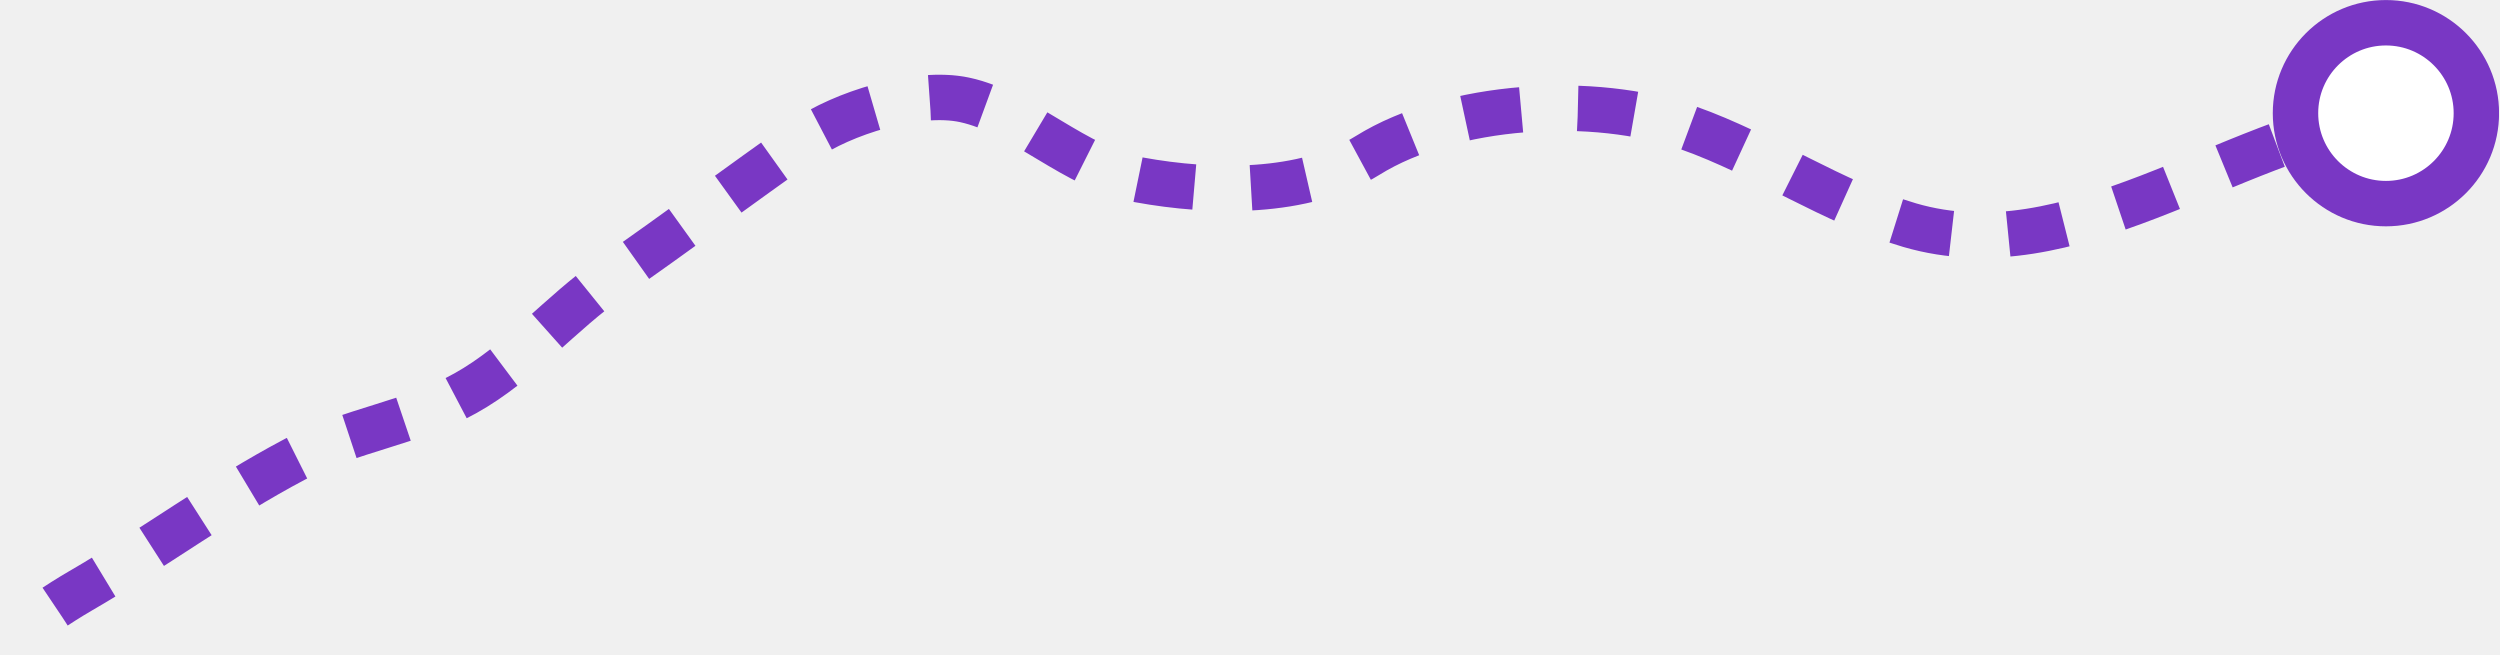
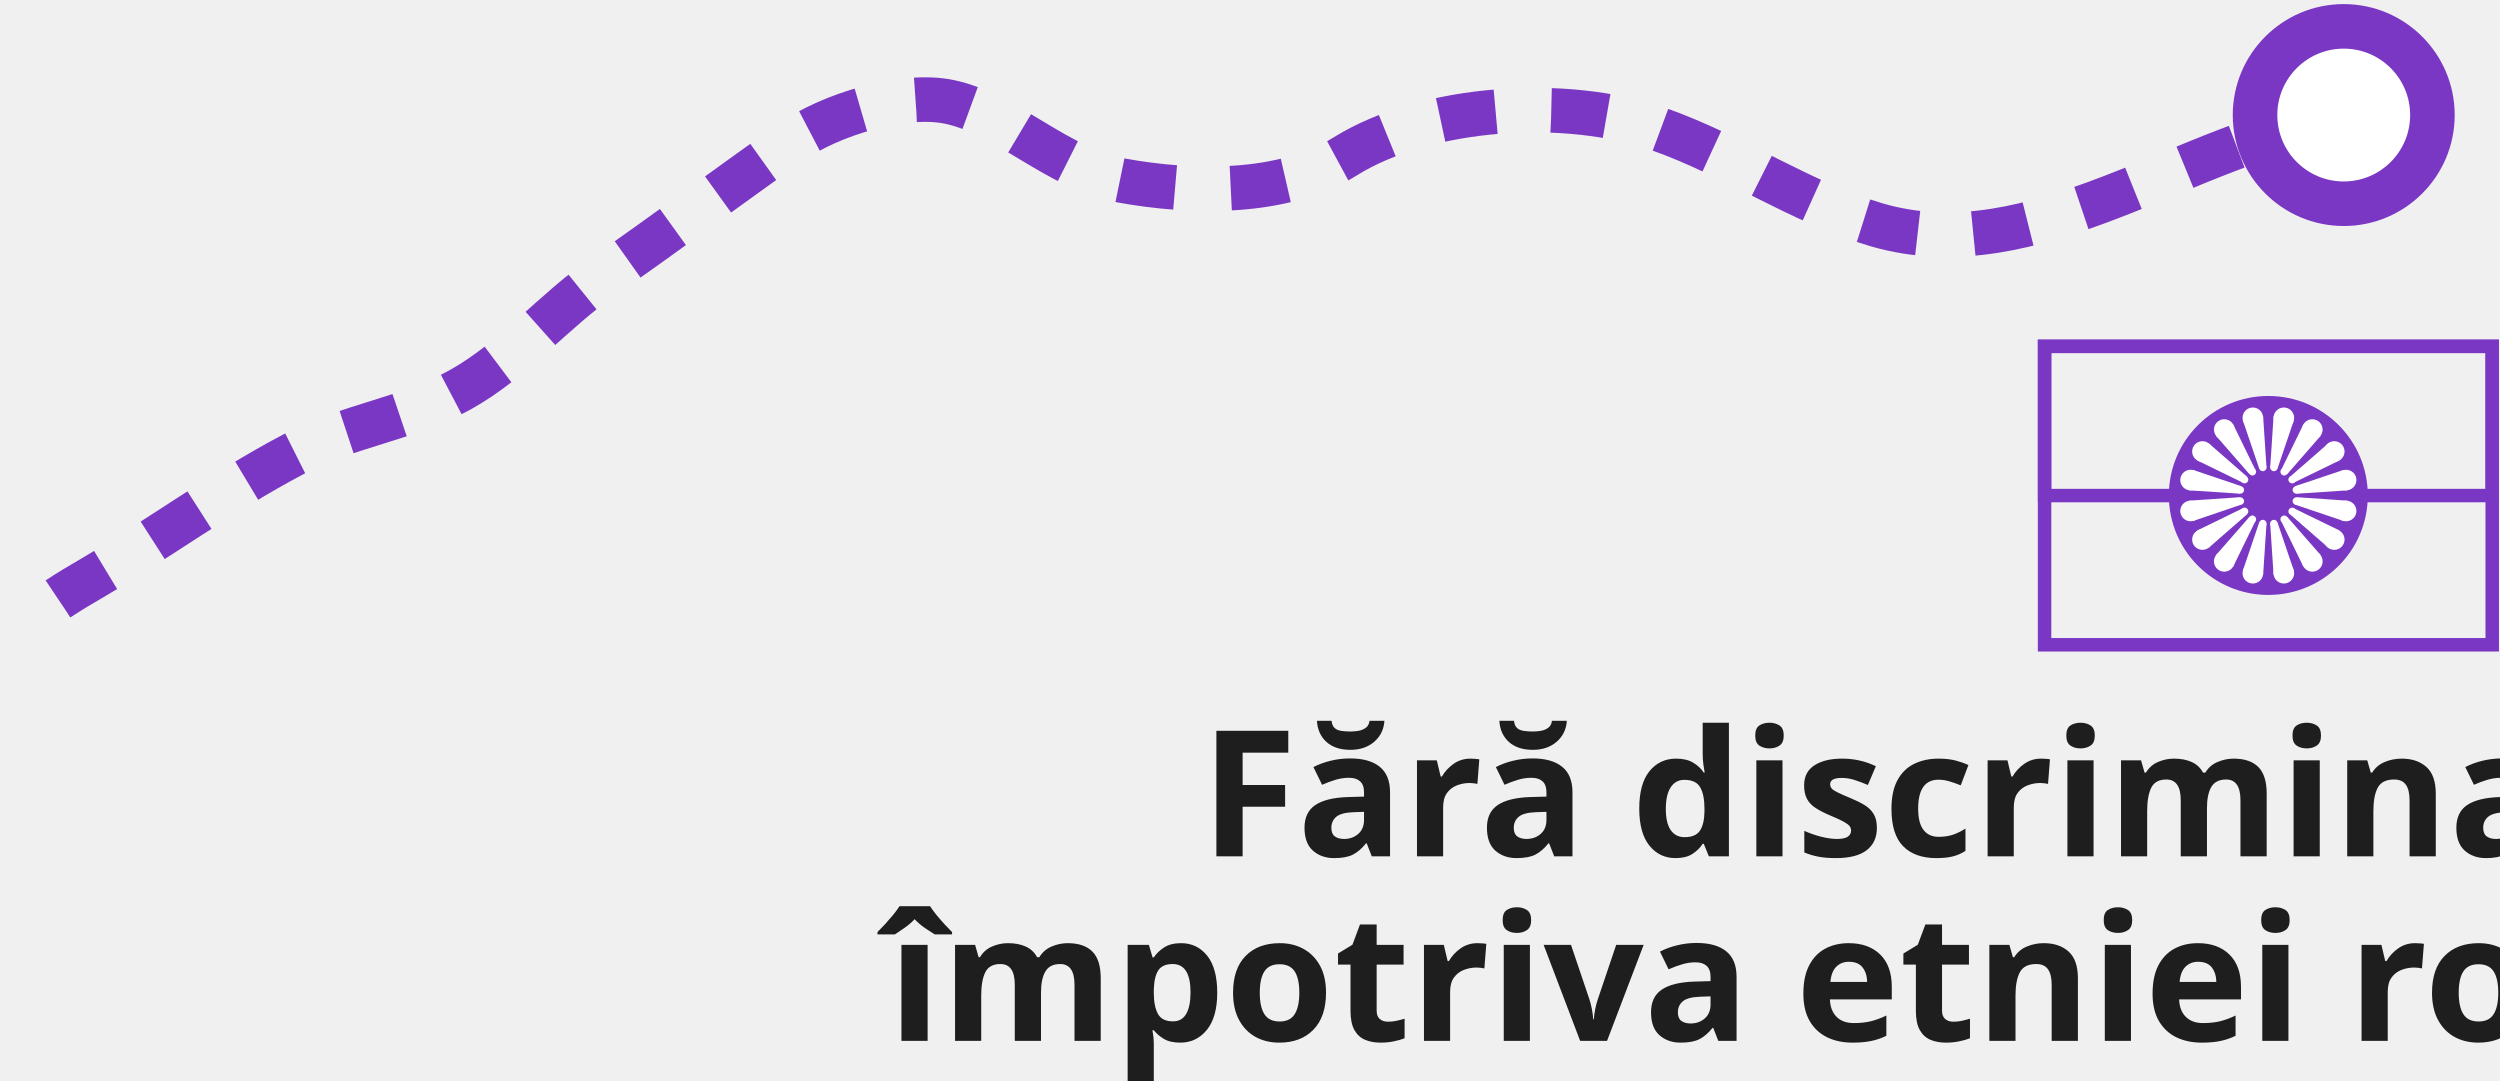
- <svg xmlns="http://www.w3.org/2000/svg" width="558" height="146" viewBox="0 0 558 146" fill="none">
-   <g clip-path="url(#clip0)">
-     <path d="M532.539 25.643C496.979 31.183 462.229 60.744 426.264 50.26C408.97 45.207 393.919 34.588 376.814 28.535C355.71 21.077 323.879 23.103 305.288 34.669C291.075 43.532 270.296 43.072 254.299 40.154C239.815 37.506 228.466 25.13 215.307 22.293C204.606 19.996 187.907 25.319 179.476 31.237C165.02 41.37 150.969 51.908 136.431 61.987C125.055 69.878 116.003 81.037 103.843 87.793C91.792 94.494 78.389 95.872 65.905 102.466C49.044 111.356 34.236 122.461 17.996 131.865C12.97 134.783 7.971 138.242 3.107 141.944" stroke="#7937C4" stroke-width="10.138" stroke-miterlimit="10" stroke-linejoin="round" stroke-dasharray="12.67 12.67" />
-     <path d="M532.54 45.449C543.688 45.449 552.725 36.412 552.725 25.264C552.725 14.116 543.688 5.079 532.54 5.079C521.392 5.079 512.355 14.116 512.355 25.264C512.355 36.412 521.392 45.449 532.54 45.449Z" fill="white" stroke="#7937C4" stroke-width="10.138" stroke-miterlimit="10" stroke-linecap="round" stroke-linejoin="round" />
-   </g>
-   <defs>
-     <clipPath id="clip0">
-       <rect width="557.777" height="145.997" fill="white" />
-     </clipPath>
-   </defs>
+ <svg xmlns="http://www.w3.org/2000/svg" width="569" height="246" viewBox="0 0 569 246" fill="none">
+   <path d="M533.432 26.564C497.872 32.104 463.122 61.665 427.156 51.181C409.863 46.128 394.812 35.508 377.707 29.456C356.603 21.998 324.772 24.024 306.181 35.59C291.968 44.453 271.188 43.993 255.192 41.075C240.708 38.427 229.359 26.051 216.2 23.214C205.499 20.917 188.8 26.24 180.369 32.158C165.913 42.291 151.862 52.829 137.324 62.908C125.948 70.799 116.896 81.958 104.736 88.714C92.684 95.415 79.282 96.793 66.798 103.386C49.937 112.276 35.129 123.382 18.889 132.786C13.863 135.704 8.864 139.163 4 142.865" stroke="#7937C4" stroke-width="10.138" stroke-miterlimit="10" stroke-linejoin="round" stroke-dasharray="12.67 12.67" />
+   <path d="M533.433 46.37C544.581 46.37 553.618 37.333 553.618 26.185C553.618 15.037 544.581 6 533.433 6C522.285 6 513.248 15.037 513.248 26.185C513.248 37.333 522.285 46.37 533.433 46.37Z" fill="white" stroke="#7937C4" stroke-width="10.138" stroke-miterlimit="10" stroke-linecap="round" stroke-linejoin="round" />
+   <path d="M567.229 78.83H465.344V146.753H567.229V78.83Z" stroke="#7937C4" stroke-width="3.065" stroke-miterlimit="10" />
+   <path d="M567.229 78.83H465.344V112.791H567.229V78.83Z" stroke="#7937C4" stroke-width="3.065" stroke-miterlimit="10" />
+   <path d="M516.272 135.406C528.776 135.406 538.913 125.27 538.913 112.766C538.913 100.261 528.776 90.124 516.272 90.124C503.768 90.124 493.631 100.261 493.631 112.766C493.631 125.27 503.768 135.406 516.272 135.406Z" fill="#7937C4" />
+   <path d="M498.574 111.607C499.869 111.607 500.919 110.557 500.919 109.262C500.919 107.967 499.869 106.917 498.574 106.917C497.279 106.917 496.229 107.967 496.229 109.262C496.229 110.557 497.279 111.607 498.574 111.607Z" fill="white" />
+   <path d="M509.896 112.362C510.369 112.362 510.753 111.978 510.753 111.505C510.753 111.031 510.369 110.647 509.896 110.647C509.423 110.647 509.039 111.031 509.039 111.505C509.039 111.978 509.423 112.362 509.896 112.362Z" fill="white" />
+   <path d="M498.271 111.606L509.768 112.362V111.001L498.498 108.126L498.271 111.606Z" fill="white" />
+   <path d="M499.182 106.967L510.099 110.648L509.67 111.934L498.098 110.169L499.182 106.967Z" fill="white" />
+   <path d="M501.275 105.102C502.569 105.102 503.619 104.052 503.619 102.757C503.619 101.462 502.569 100.413 501.275 100.413C499.979 100.413 498.93 101.462 498.93 102.757C498.93 104.052 499.979 105.102 501.275 105.102Z" fill="white" />
+   <path d="M510.854 110.018C511.328 110.018 511.712 109.635 511.712 109.161C511.712 108.688 511.328 108.304 510.854 108.304C510.381 108.304 509.997 108.688 509.997 109.161C509.997 109.635 510.381 110.018 510.854 110.018Z" fill="white" />
+   <path d="M500.092 104.8L510.429 109.843L511.034 108.632L501.605 101.749L500.092 104.8Z" fill="white" />
+   <path d="M502.712 100.892L511.385 108.455L510.478 109.489L500.393 103.413L502.712 100.892Z" fill="white" />
+   <path d="M506.242 100.11C507.537 100.11 508.587 99.061 508.587 97.766C508.587 96.471 507.537 95.421 506.242 95.421C504.947 95.421 503.897 96.471 503.897 97.766C503.897 99.061 504.947 100.11 506.242 100.11Z" fill="white" />
+   <path d="M512.643 108.227C513.117 108.227 513.5 107.843 513.5 107.369C513.5 106.896 513.117 106.512 512.643 106.512C512.17 106.512 511.786 106.896 511.786 107.369C511.786 107.843 512.17 108.227 512.643 108.227Z" fill="white" />
+   <path d="M504.376 99.202L511.94 107.875L512.949 106.993L506.872 96.908L504.376 99.202Z" fill="white" />
+   <path d="M508.282 96.606L513.324 106.943L512.088 107.549L505.256 98.043L508.282 96.606Z" fill="white" />
+   <path d="M512.746 97.437C514.041 97.437 515.091 96.387 515.091 95.092C515.091 93.797 514.041 92.748 512.746 92.748C511.451 92.748 510.401 93.797 510.401 95.092C510.401 96.387 511.451 97.437 512.746 97.437Z" fill="white" />
+   <path d="M515.017 107.243C515.49 107.243 515.874 106.859 515.874 106.386C515.874 105.912 515.49 105.528 515.017 105.528C514.543 105.528 514.159 105.912 514.159 106.386C514.159 106.859 514.543 107.243 515.017 107.243Z" fill="white" />
+   <path d="M510.48 95.696L514.187 106.613L515.473 106.185L513.682 94.612L510.48 95.696Z" fill="white" />
+   <path d="M515.09 94.763L515.847 106.286H514.485L511.712 94.915L515.09 94.763Z" fill="white" />
+   <path d="M519.804 97.436C521.099 97.436 522.148 96.386 522.148 95.091C522.148 93.796 521.099 92.747 519.804 92.747C518.508 92.747 517.459 93.796 517.459 95.091C517.459 96.386 518.508 97.436 519.804 97.436Z" fill="white" />
+   <path d="M517.537 107.244C518.01 107.244 518.394 106.86 518.394 106.387C518.394 105.913 518.01 105.53 517.537 105.53C517.064 105.53 516.68 105.913 516.68 106.387C516.68 106.86 517.064 107.244 517.537 107.244Z" fill="white" />
+   <path d="M517.463 94.765L516.706 106.287H518.068L520.841 94.916L517.463 94.765Z" fill="white" />
+   <path d="M522.077 95.697L518.371 106.615L517.085 106.186L518.85 94.613L522.077 95.697Z" fill="white" />
+   <path d="M526.282 100.11C527.577 100.11 528.627 99.06 528.627 97.765C528.627 96.47 527.577 95.42 526.282 95.42C524.987 95.42 523.938 96.47 523.938 97.765C523.938 99.06 524.987 100.11 526.282 100.11Z" fill="white" />
+   <path d="M519.88 108.228C520.353 108.228 520.737 107.844 520.737 107.371C520.737 106.897 520.353 106.513 519.88 106.513C519.406 106.513 519.022 106.897 519.022 107.371C519.022 107.844 519.406 108.228 519.88 108.228Z" fill="white" />
+   <path d="M524.244 96.605L519.201 106.942L520.411 107.548L527.421 98.042L524.244 96.605Z" fill="white" />
+   <path d="M528.174 99.201L520.61 107.874L519.602 106.992L525.653 96.907L528.174 99.201Z" fill="white" />
+   <path d="M531.276 105.102C532.571 105.102 533.621 104.052 533.621 102.757C533.621 101.462 532.571 100.413 531.276 100.413C529.982 100.413 528.932 101.462 528.932 102.757C528.932 104.052 529.982 105.102 531.276 105.102Z" fill="white" />
+   <path d="M521.695 110.018C522.168 110.018 522.552 109.635 522.552 109.161C522.552 108.688 522.168 108.304 521.695 108.304C521.222 108.304 520.838 108.688 520.838 109.161C520.838 109.635 521.222 110.018 521.695 110.018Z" fill="white" />
+   <path d="M529.942 100.892L521.269 108.455L522.176 109.489L532.261 103.413L529.942 100.892Z" fill="white" />
+   <path d="M532.459 104.799L522.097 109.841L521.517 108.631L530.946 101.748L532.459 104.799Z" fill="white" />
+   <path d="M533.975 111.605C535.271 111.605 536.32 110.555 536.32 109.26C536.32 107.965 535.271 106.915 533.975 106.915C532.68 106.915 531.631 107.965 531.631 109.26C531.631 110.555 532.68 111.605 533.975 111.605Z" fill="white" />
+   <path d="M522.653 112.36C523.127 112.36 523.511 111.976 523.511 111.503C523.511 111.029 523.127 110.645 522.653 110.645C522.18 110.645 521.796 111.029 521.796 111.503C521.796 111.976 522.18 112.36 522.653 112.36Z" fill="white" />
+   <path d="M533.343 106.966L522.375 110.647L522.829 111.933L534.401 110.168L533.343 106.966Z" fill="white" />
+   <path d="M534.276 111.605L522.779 112.361V111L534.05 108.125L534.276 111.605Z" fill="white" />
+   <path d="M533.972 118.64C535.267 118.64 536.317 117.591 536.317 116.296C536.317 115.001 535.267 113.951 533.972 113.951C532.677 113.951 531.627 115.001 531.627 116.296C531.627 117.591 532.677 118.64 533.972 118.64Z" fill="white" />
+   <path d="M522.653 114.908C523.127 114.908 523.511 114.524 523.511 114.051C523.511 113.577 523.127 113.193 522.653 113.193C522.18 113.193 521.796 113.577 521.796 114.051C521.796 114.524 522.18 114.908 522.653 114.908Z" fill="white" />
+   <path d="M534.276 113.95L522.779 113.168V114.53L534.15 117.328L534.276 113.95Z" fill="white" />
+   <path d="M533.343 118.565L522.375 114.859L522.829 113.573L534.401 115.363L533.343 118.565Z" fill="white" />
+   <path d="M531.276 125.146C532.571 125.146 533.621 124.096 533.621 122.801C533.621 121.506 532.571 120.457 531.276 120.457C529.982 120.457 528.932 121.506 528.932 122.801C528.932 124.096 529.982 125.146 531.276 125.146Z" fill="white" />
+   <path d="M521.695 117.255C522.168 117.255 522.552 116.871 522.552 116.397C522.552 115.924 522.168 115.54 521.695 115.54C521.222 115.54 520.838 115.924 520.838 116.397C520.838 116.871 521.222 117.255 521.695 117.255Z" fill="white" />
+   <path d="M532.459 120.733L522.097 115.69L521.517 116.9L530.946 123.834L532.459 120.733Z" fill="white" />
+   <path d="M529.938 124.667L521.265 117.103L522.172 116.069L532.257 122.145L529.938 124.667Z" fill="white" />
+   <path d="M526.287 130.113C527.582 130.113 528.632 129.063 528.632 127.768C528.632 126.473 527.582 125.423 526.287 125.423C524.992 125.423 523.942 126.473 523.942 127.768C523.942 129.063 524.992 130.113 526.287 130.113Z" fill="white" />
+   <path d="M519.88 119.044C520.353 119.044 520.737 118.66 520.737 118.187C520.737 117.713 520.353 117.329 519.88 117.329C519.406 117.329 519.022 117.713 519.022 118.187C519.022 118.66 519.406 119.044 519.88 119.044Z" fill="white" />
+   <path d="M528.178 126.331L520.614 117.683L519.605 118.566L525.656 128.651L528.178 126.331Z" fill="white" />
+   <path d="M524.244 128.952L519.201 118.615L520.411 118.01L527.421 127.464L524.244 128.952Z" fill="white" />
+   <path d="M519.804 132.811C521.099 132.811 522.148 131.761 522.148 130.466C522.148 129.172 521.099 128.122 519.804 128.122C518.508 128.122 517.459 129.172 517.459 130.466C517.459 131.761 518.508 132.811 519.804 132.811Z" fill="white" />
+   <path d="M517.533 120.029C518.006 120.029 518.39 119.645 518.39 119.172C518.39 118.698 518.006 118.314 517.533 118.314C517.06 118.314 516.676 118.698 516.676 119.172C516.676 119.645 517.06 120.029 517.533 120.029Z" fill="white" />
+   <path d="M522.077 129.863L518.371 118.946L517.085 119.374L518.85 130.947L522.077 129.863Z" fill="white" />
+   <path d="M517.463 130.819L516.706 119.323H518.068L520.841 130.693L517.463 130.819Z" fill="white" />
+   <path d="M512.746 132.811C514.041 132.811 515.091 131.761 515.091 130.466C515.091 129.172 514.041 128.122 512.746 128.122C511.451 128.122 510.401 129.172 510.401 130.466C510.401 131.761 511.451 132.811 512.746 132.811Z" fill="white" />
+   <path d="M515.017 120.027C515.49 120.027 515.874 119.643 515.874 119.17C515.874 118.696 515.49 118.312 515.017 118.312C514.543 118.312 514.159 118.696 514.159 119.17C514.159 119.643 514.543 120.027 515.017 120.027Z" fill="white" />
+   <path d="M515.09 130.817L515.847 119.32H514.485L511.712 130.691L515.09 130.817Z" fill="white" />
+   <path d="M510.476 129.86L514.182 118.943L515.468 119.371L513.678 130.944L510.476 129.86Z" fill="white" />
+   <path d="M506.237 130.114C507.532 130.114 508.582 129.064 508.582 127.769C508.582 126.474 507.532 125.424 506.237 125.424C504.942 125.424 503.893 126.474 503.893 127.769C503.893 129.064 504.942 130.114 506.237 130.114Z" fill="white" />
+   <path d="M512.64 119.045C513.113 119.045 513.497 118.661 513.497 118.188C513.497 117.714 513.113 117.331 512.64 117.331C512.166 117.331 511.782 117.714 511.782 118.188C511.782 118.661 512.166 119.045 512.64 119.045Z" fill="white" />
+   <path d="M508.281 128.954L513.324 118.617L512.29 118.012L505.382 127.467L508.281 128.954Z" fill="white" />
+   <path d="M504.371 126.331L511.935 117.683L512.944 118.566L506.867 128.651L504.371 126.331Z" fill="white" />
+   <path d="M501.275 125.145C502.569 125.145 503.619 124.095 503.619 122.801C503.619 121.506 502.569 120.456 501.275 120.456C499.979 120.456 498.93 121.506 498.93 122.801C498.93 124.095 499.979 125.145 501.275 125.145Z" fill="white" />
+   <path d="M510.854 117.253C511.328 117.253 511.712 116.87 511.712 116.396C511.712 115.923 511.328 115.539 510.854 115.539C510.381 115.539 509.997 115.923 509.997 116.396C509.997 116.87 510.381 117.253 510.854 117.253Z" fill="white" />
+   <path d="M502.712 124.665L511.385 117.102L510.478 116.068L500.393 122.144L502.712 124.665Z" fill="white" />
+   <path d="M500.092 120.733L510.429 115.69L511.034 116.9L501.605 123.834L500.092 120.733Z" fill="white" />
+   <path d="M498.574 118.64C499.869 118.64 500.919 117.591 500.919 116.296C500.919 115.001 499.869 113.951 498.574 113.951C497.279 113.951 496.229 115.001 496.229 116.296C496.229 117.591 497.279 118.64 498.574 118.64Z" fill="white" />
+   <path d="M509.896 114.908C510.369 114.908 510.753 114.524 510.753 114.051C510.753 113.577 510.369 113.193 509.896 113.193C509.423 113.193 509.039 113.577 509.039 114.051C509.039 114.524 509.423 114.908 509.896 114.908Z" fill="white" />
+   <path d="M499.182 118.564L510.099 114.858L509.771 113.572L498.198 115.362L499.182 118.564Z" fill="white" />
+   <path d="M498.271 113.95L509.768 113.168V114.53L498.398 117.328L498.271 113.95Z" fill="white" />
+   <text fill="#1E1E1E" xml:space="preserve" style="white-space: pre" font-family="Titillium Web" font-size="40" font-weight="600" letter-spacing="0px">
+     <tspan x="273.258" y="194.9">Fără discriminare + </tspan>
+     <tspan x="202.047" y="236.9">împotriva etniei rome</tspan>
+   </text>
</svg>
